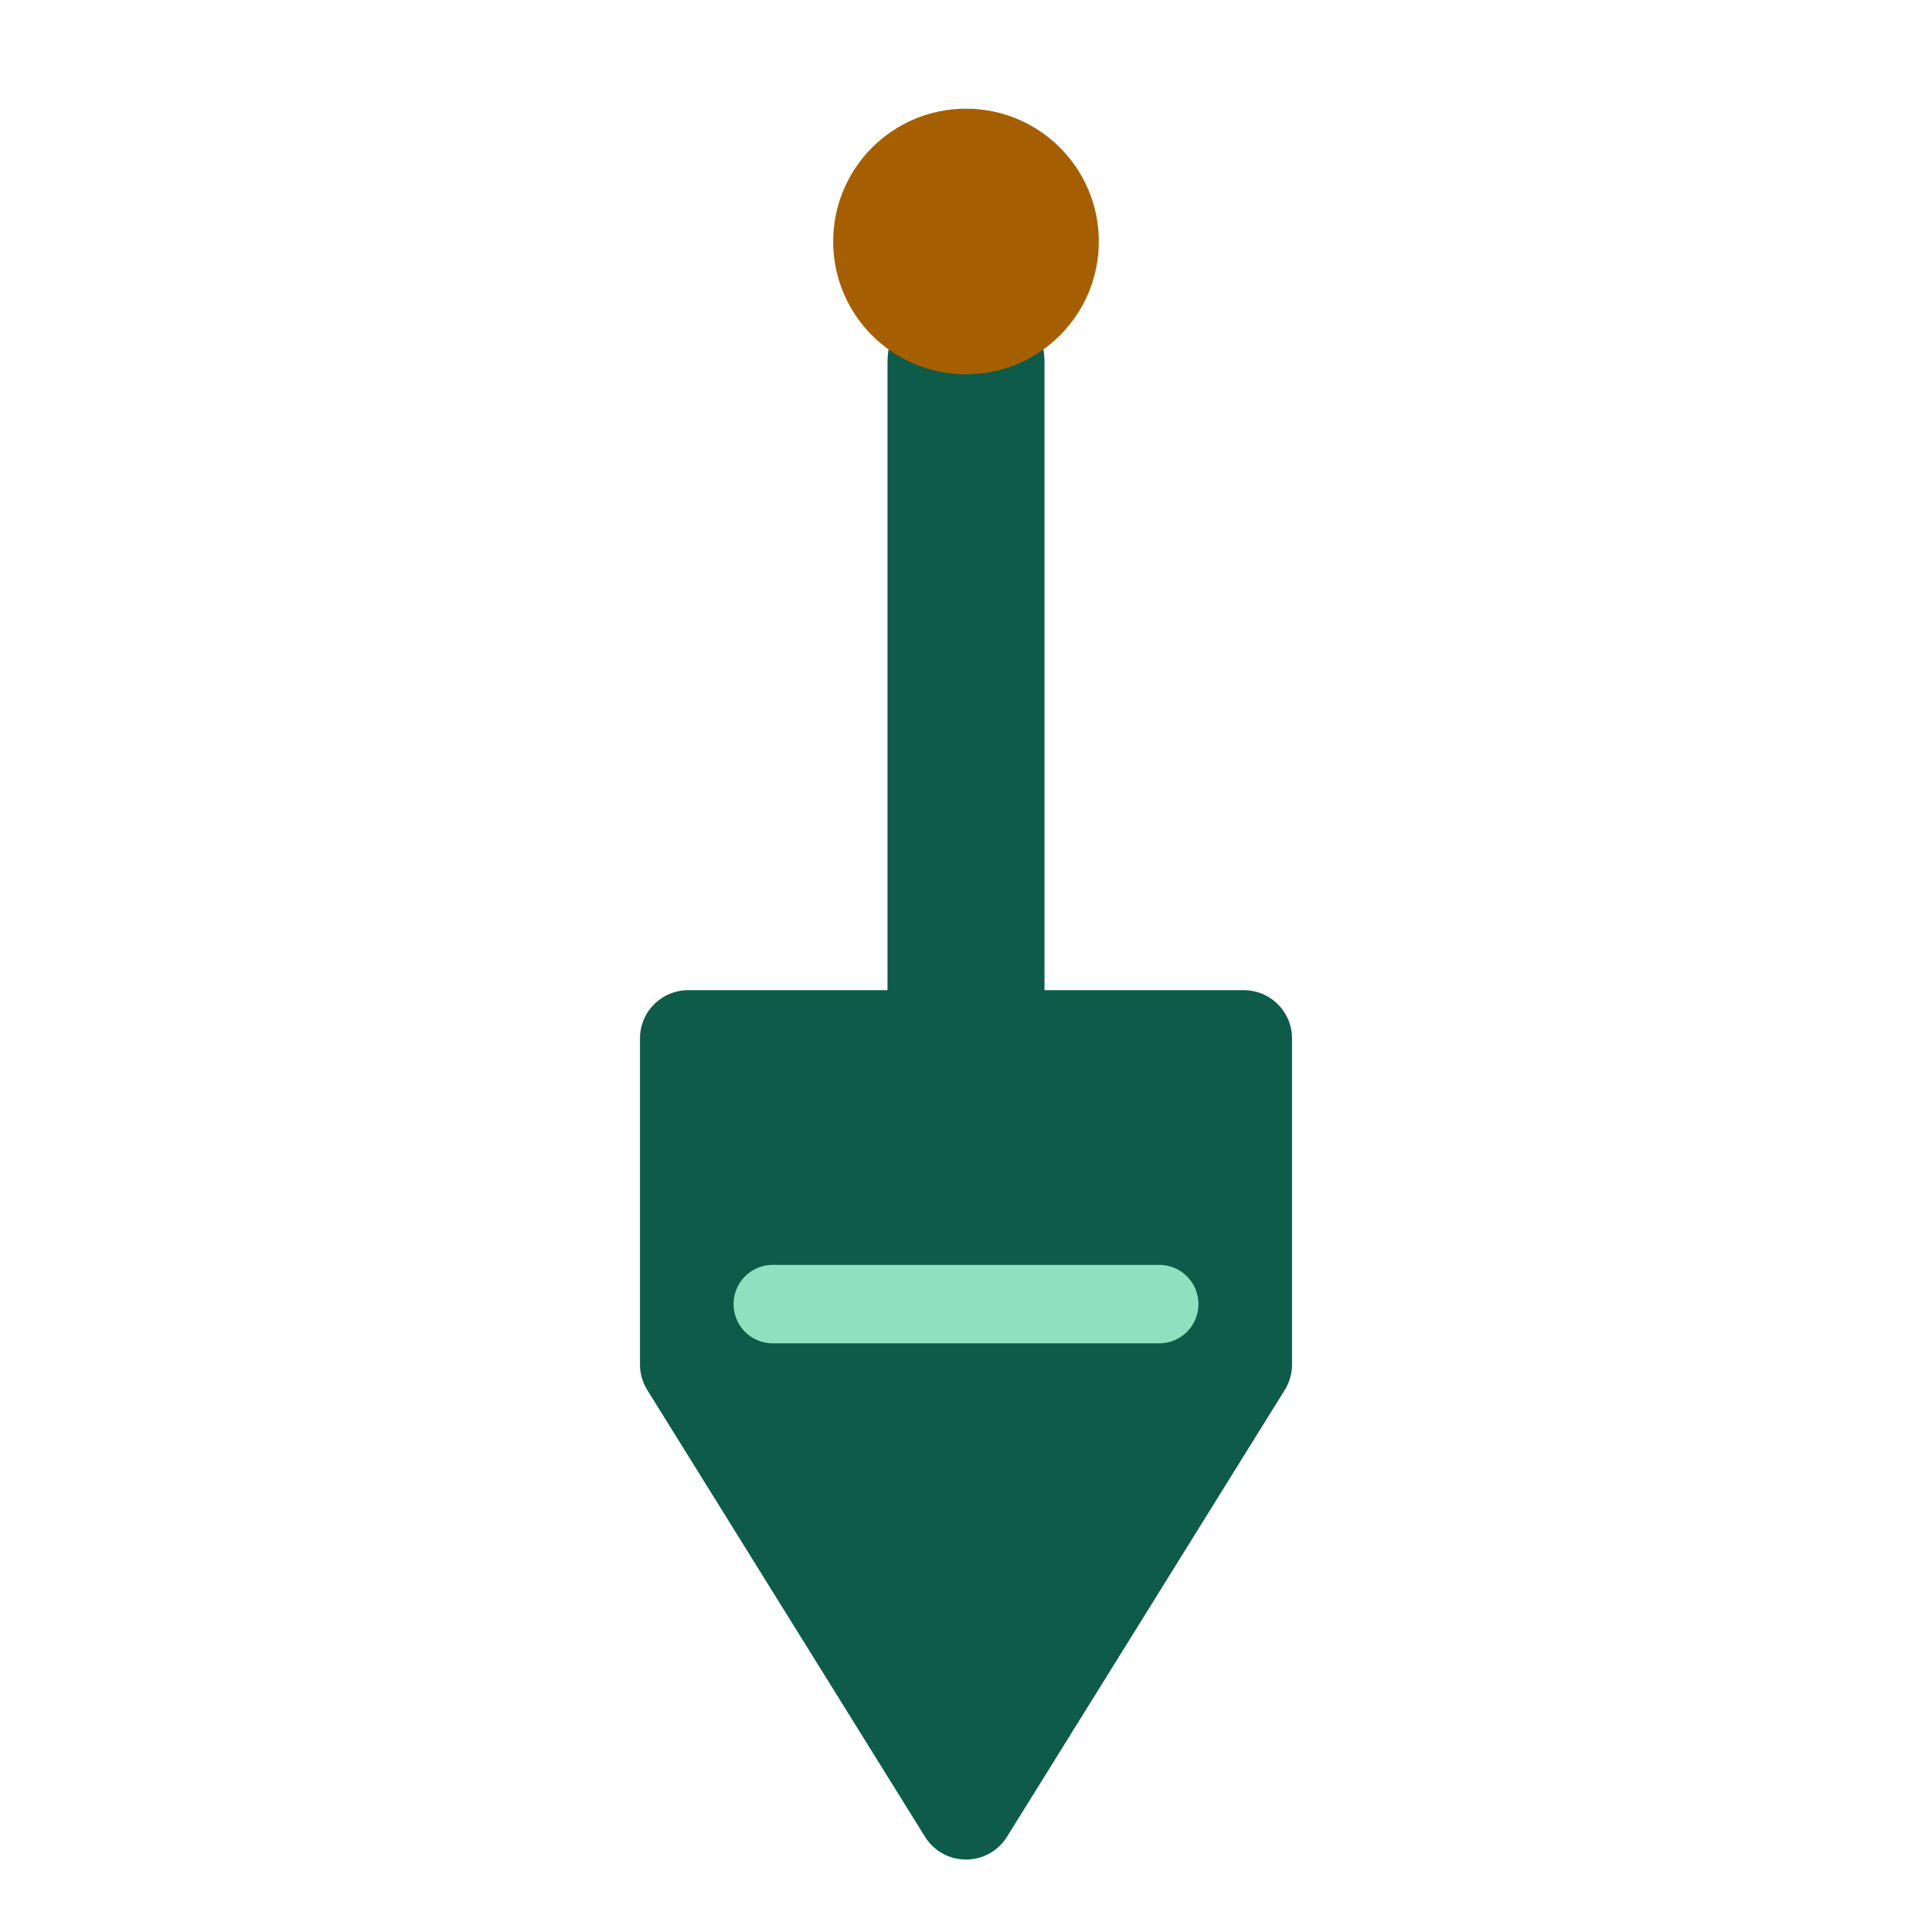
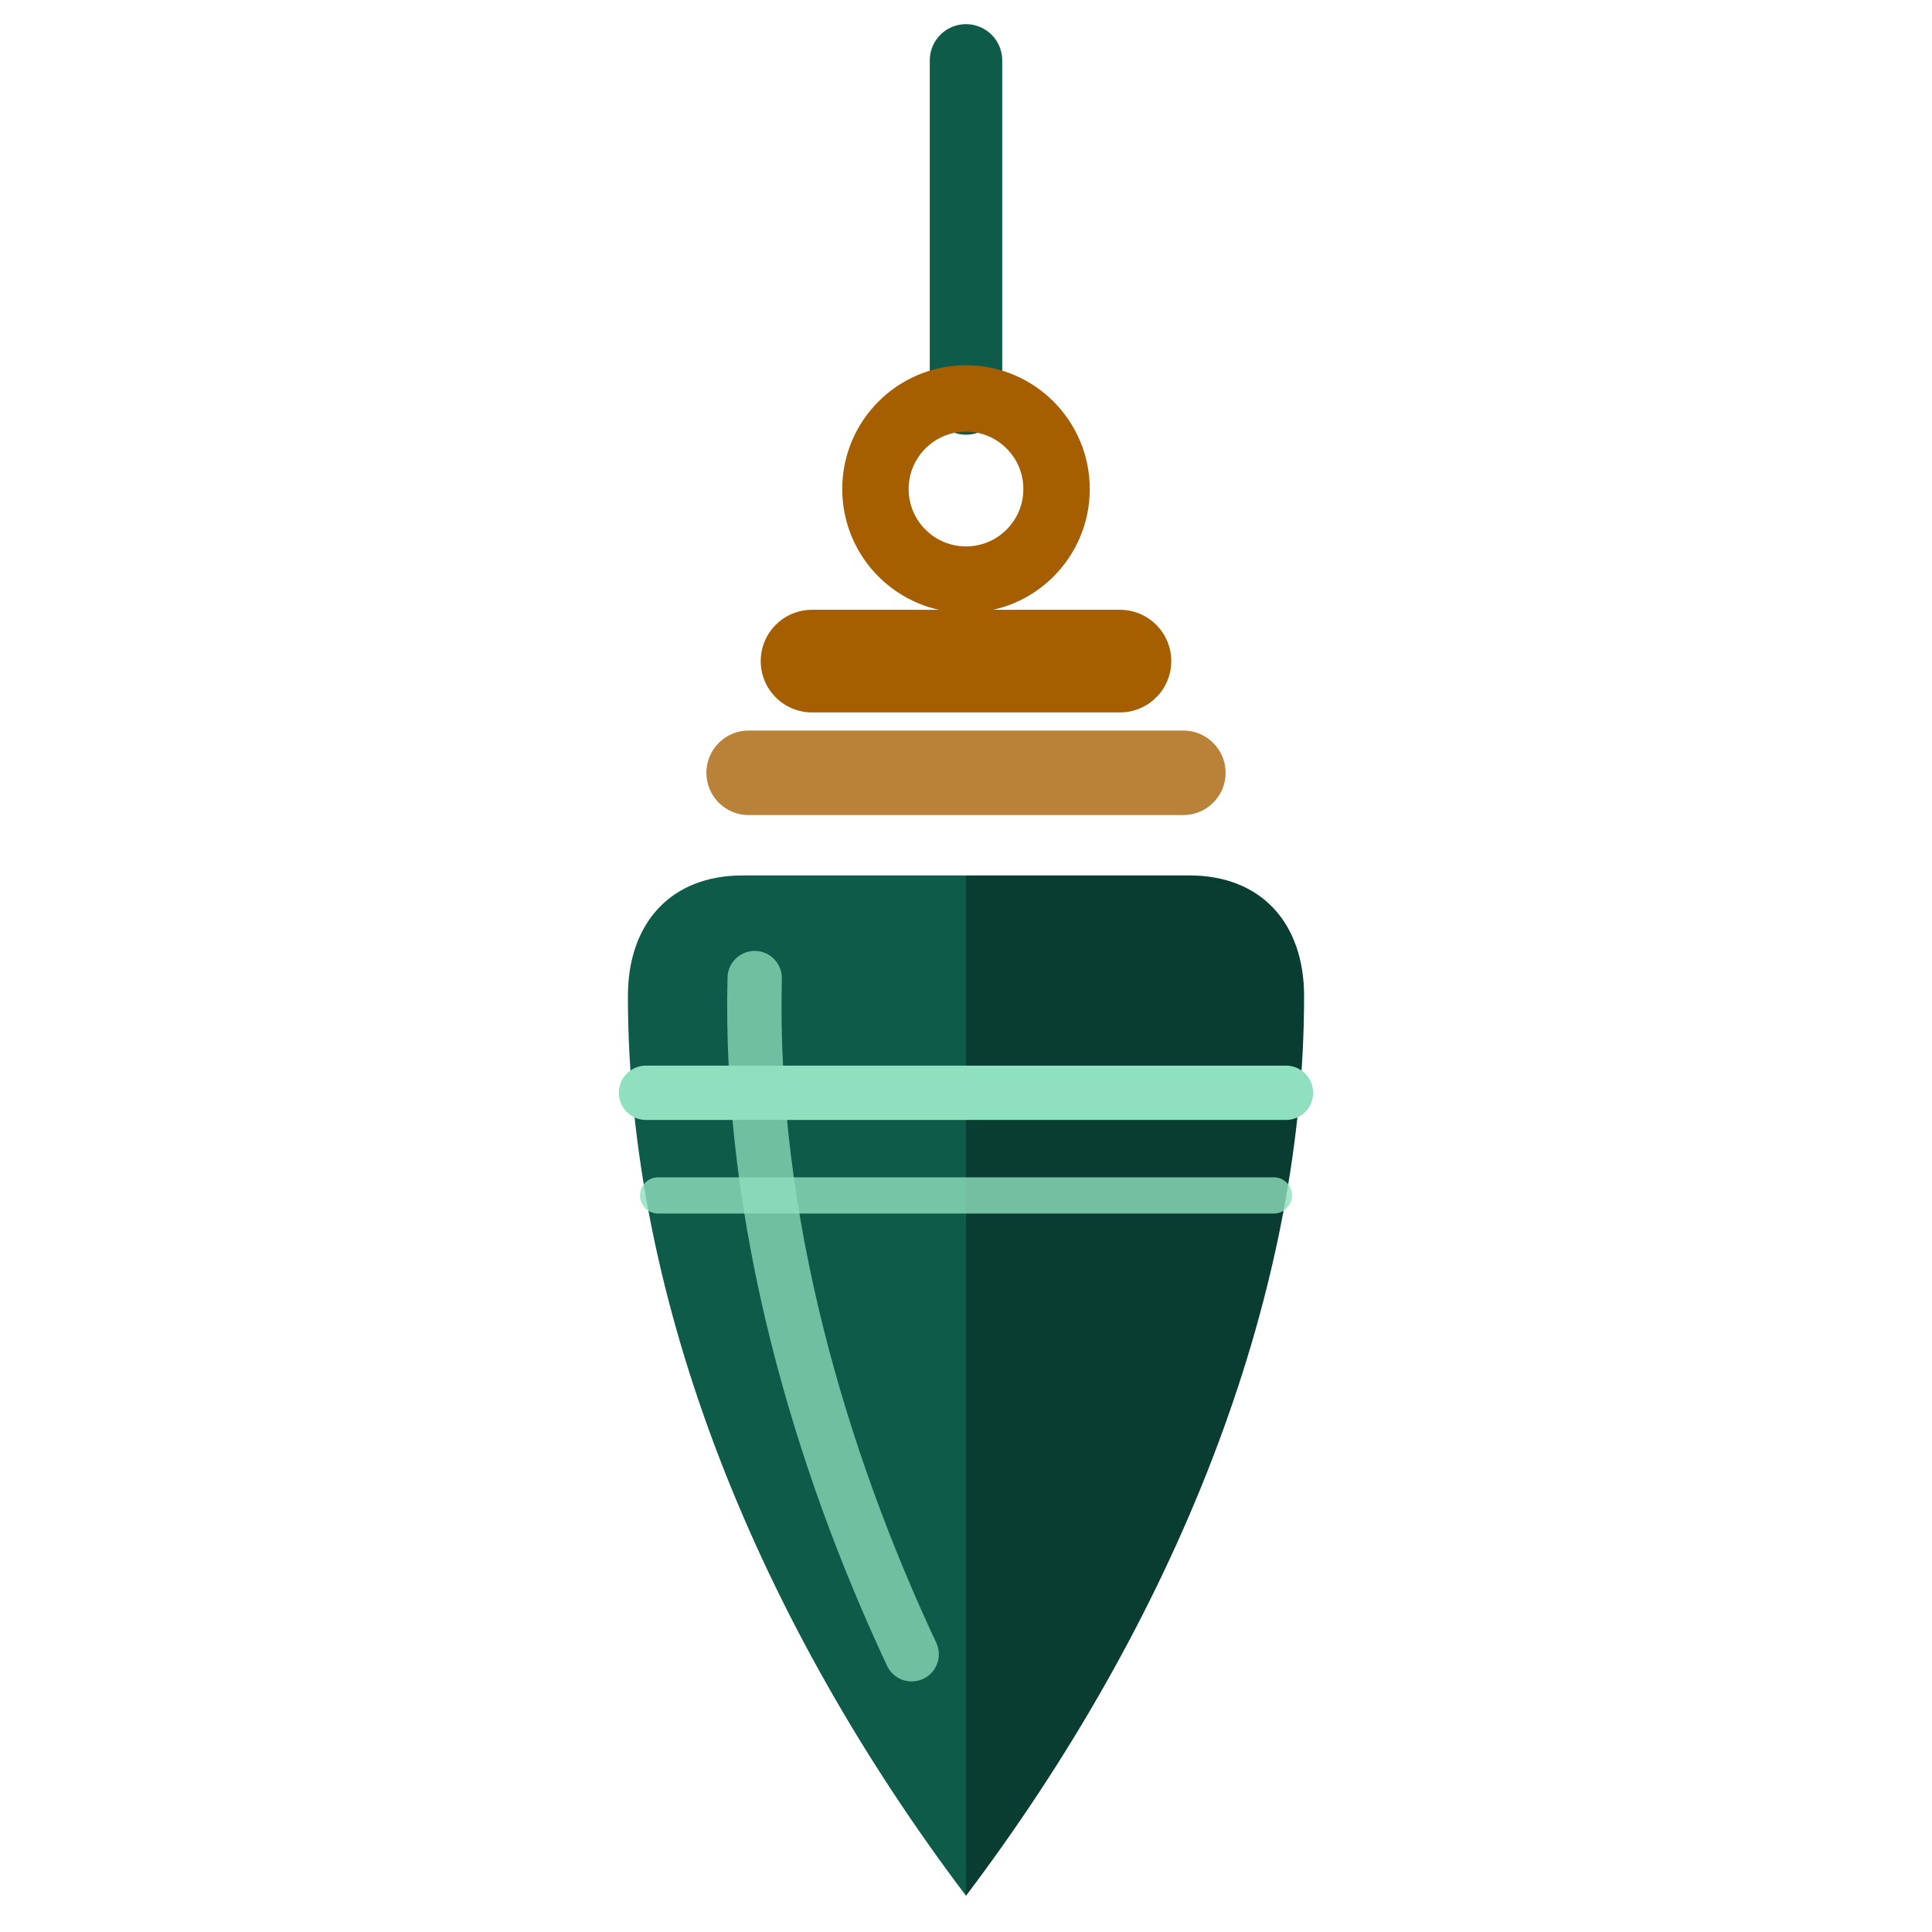
<svg xmlns="http://www.w3.org/2000/svg" viewBox="0 0 32 32" role="img" aria-label="Prumo">
-   <line x1="16" y1="6" x2="16" y2="17" stroke="#0E5B49" stroke-width="2.6" stroke-linecap="round" />
-   <circle cx="16" cy="4" r="2.2" fill="#A55F00" />
-   <path d="M11.4 17.2h9.2v5.4L16 30l-4.6-7.4z" fill="#0E5B49" stroke="#0E5B49" stroke-width="1.6" stroke-linejoin="round" />
-   <line x1="12.8" y1="21.6" x2="19.2" y2="21.6" stroke="#8FE0BE" stroke-width="1.3" stroke-linecap="round" />
+   <path d="M16 1V6.6" stroke="#0E5B49" stroke-width="1.2" stroke-linecap="round" fill="none" />
+   <circle cx="16" cy="8.1" r="1.5" fill="none" stroke="#A55F00" stroke-width="1.1" />
+   <rect x="12.6" y="10.1" width="6.8" height="1.7" rx="0.85" fill="#A55F00" />
+   <rect x="11.7" y="12.1" width="8.6" height="1.4" rx="0.7" fill="#A55F00" opacity=".78" />
+   <path d="M16 14.5H12.3C11.1 14.5 10.4 15.3 10.4 16.5C10.4 21.6 12.6 26.9 16 31.4Z" fill="#0E5B49" />
+   <path d="M16 14.5H19.7C20.9 14.5 21.6 15.3 21.6 16.5C21.6 21.6 19.4 26.9 16 31.4Z" fill="#0A3D31" />
+   <path d="M12.5 16.2C12.4 20.2 13.6 24.2 15.1 27.4" stroke="#8FE0BE" stroke-width=".9" stroke-linecap="round" fill="none" opacity=".75" />
+   <path d="M10.7 18.1H21.3" stroke="#8FE0BE" stroke-width=".9" stroke-linecap="round" />
+   <path d="M10.9 19.8H21.1" stroke="#8FE0BE" stroke-width=".6" stroke-linecap="round" opacity=".8" />
</svg>
